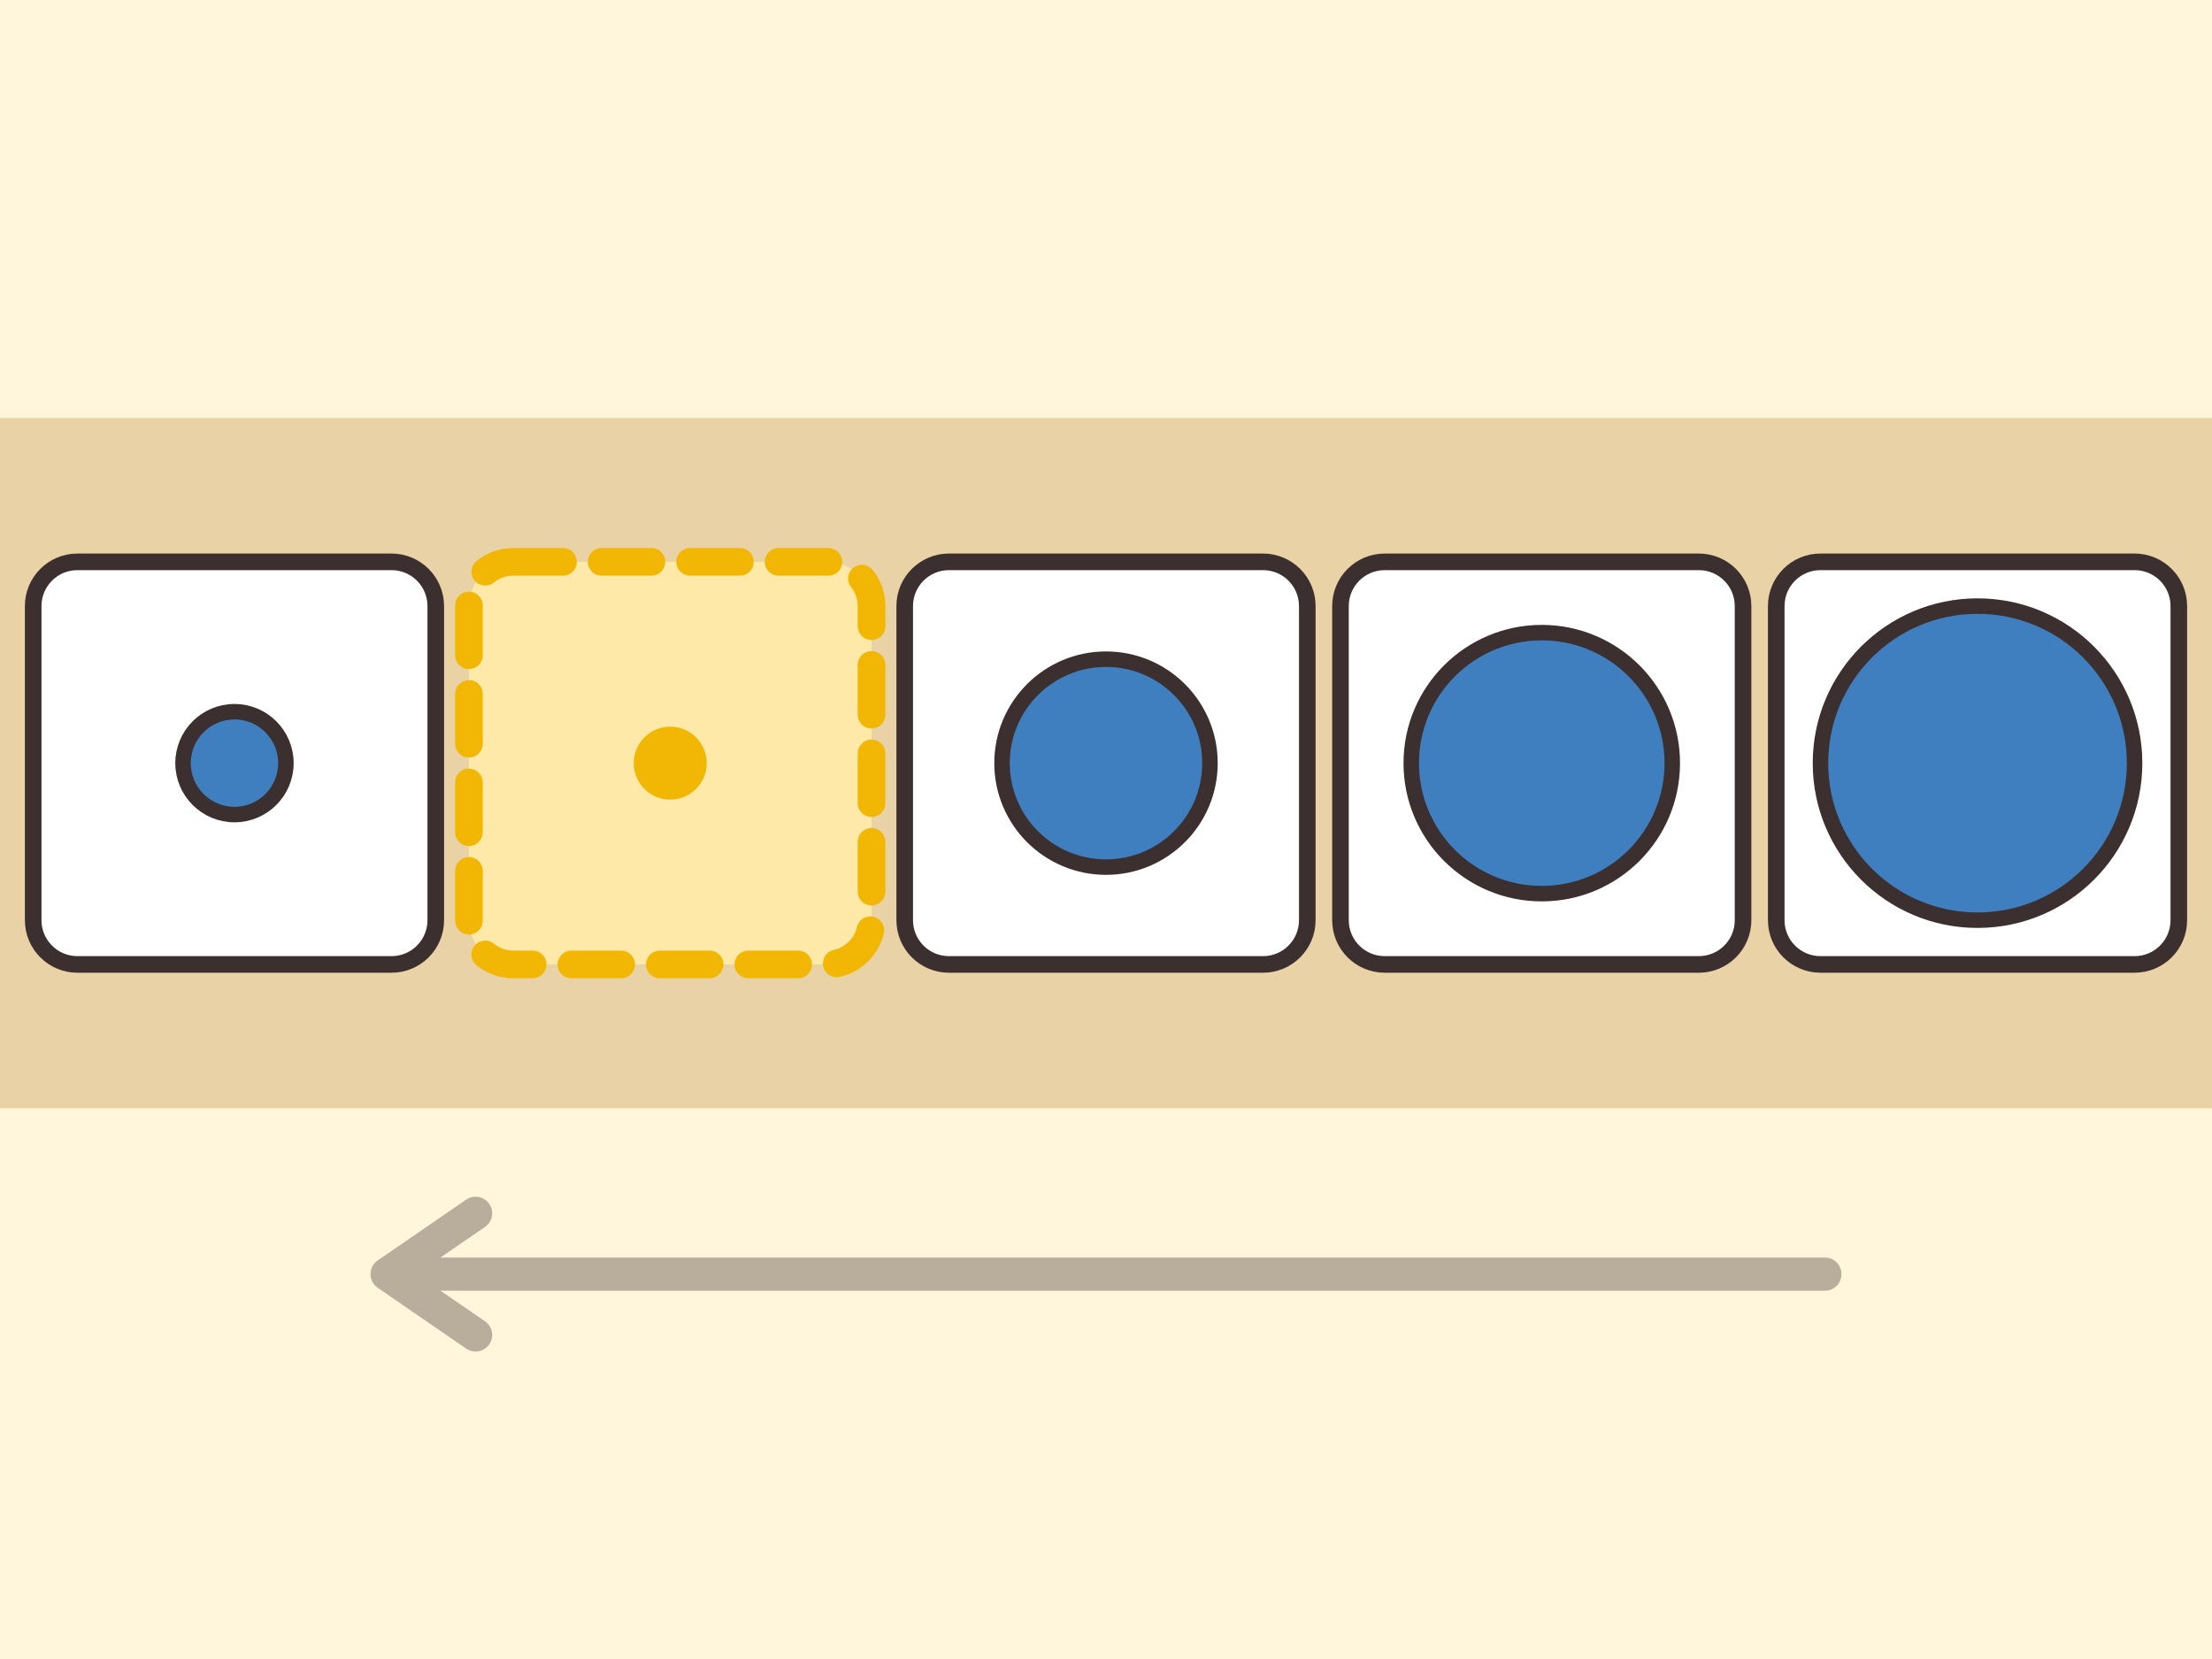
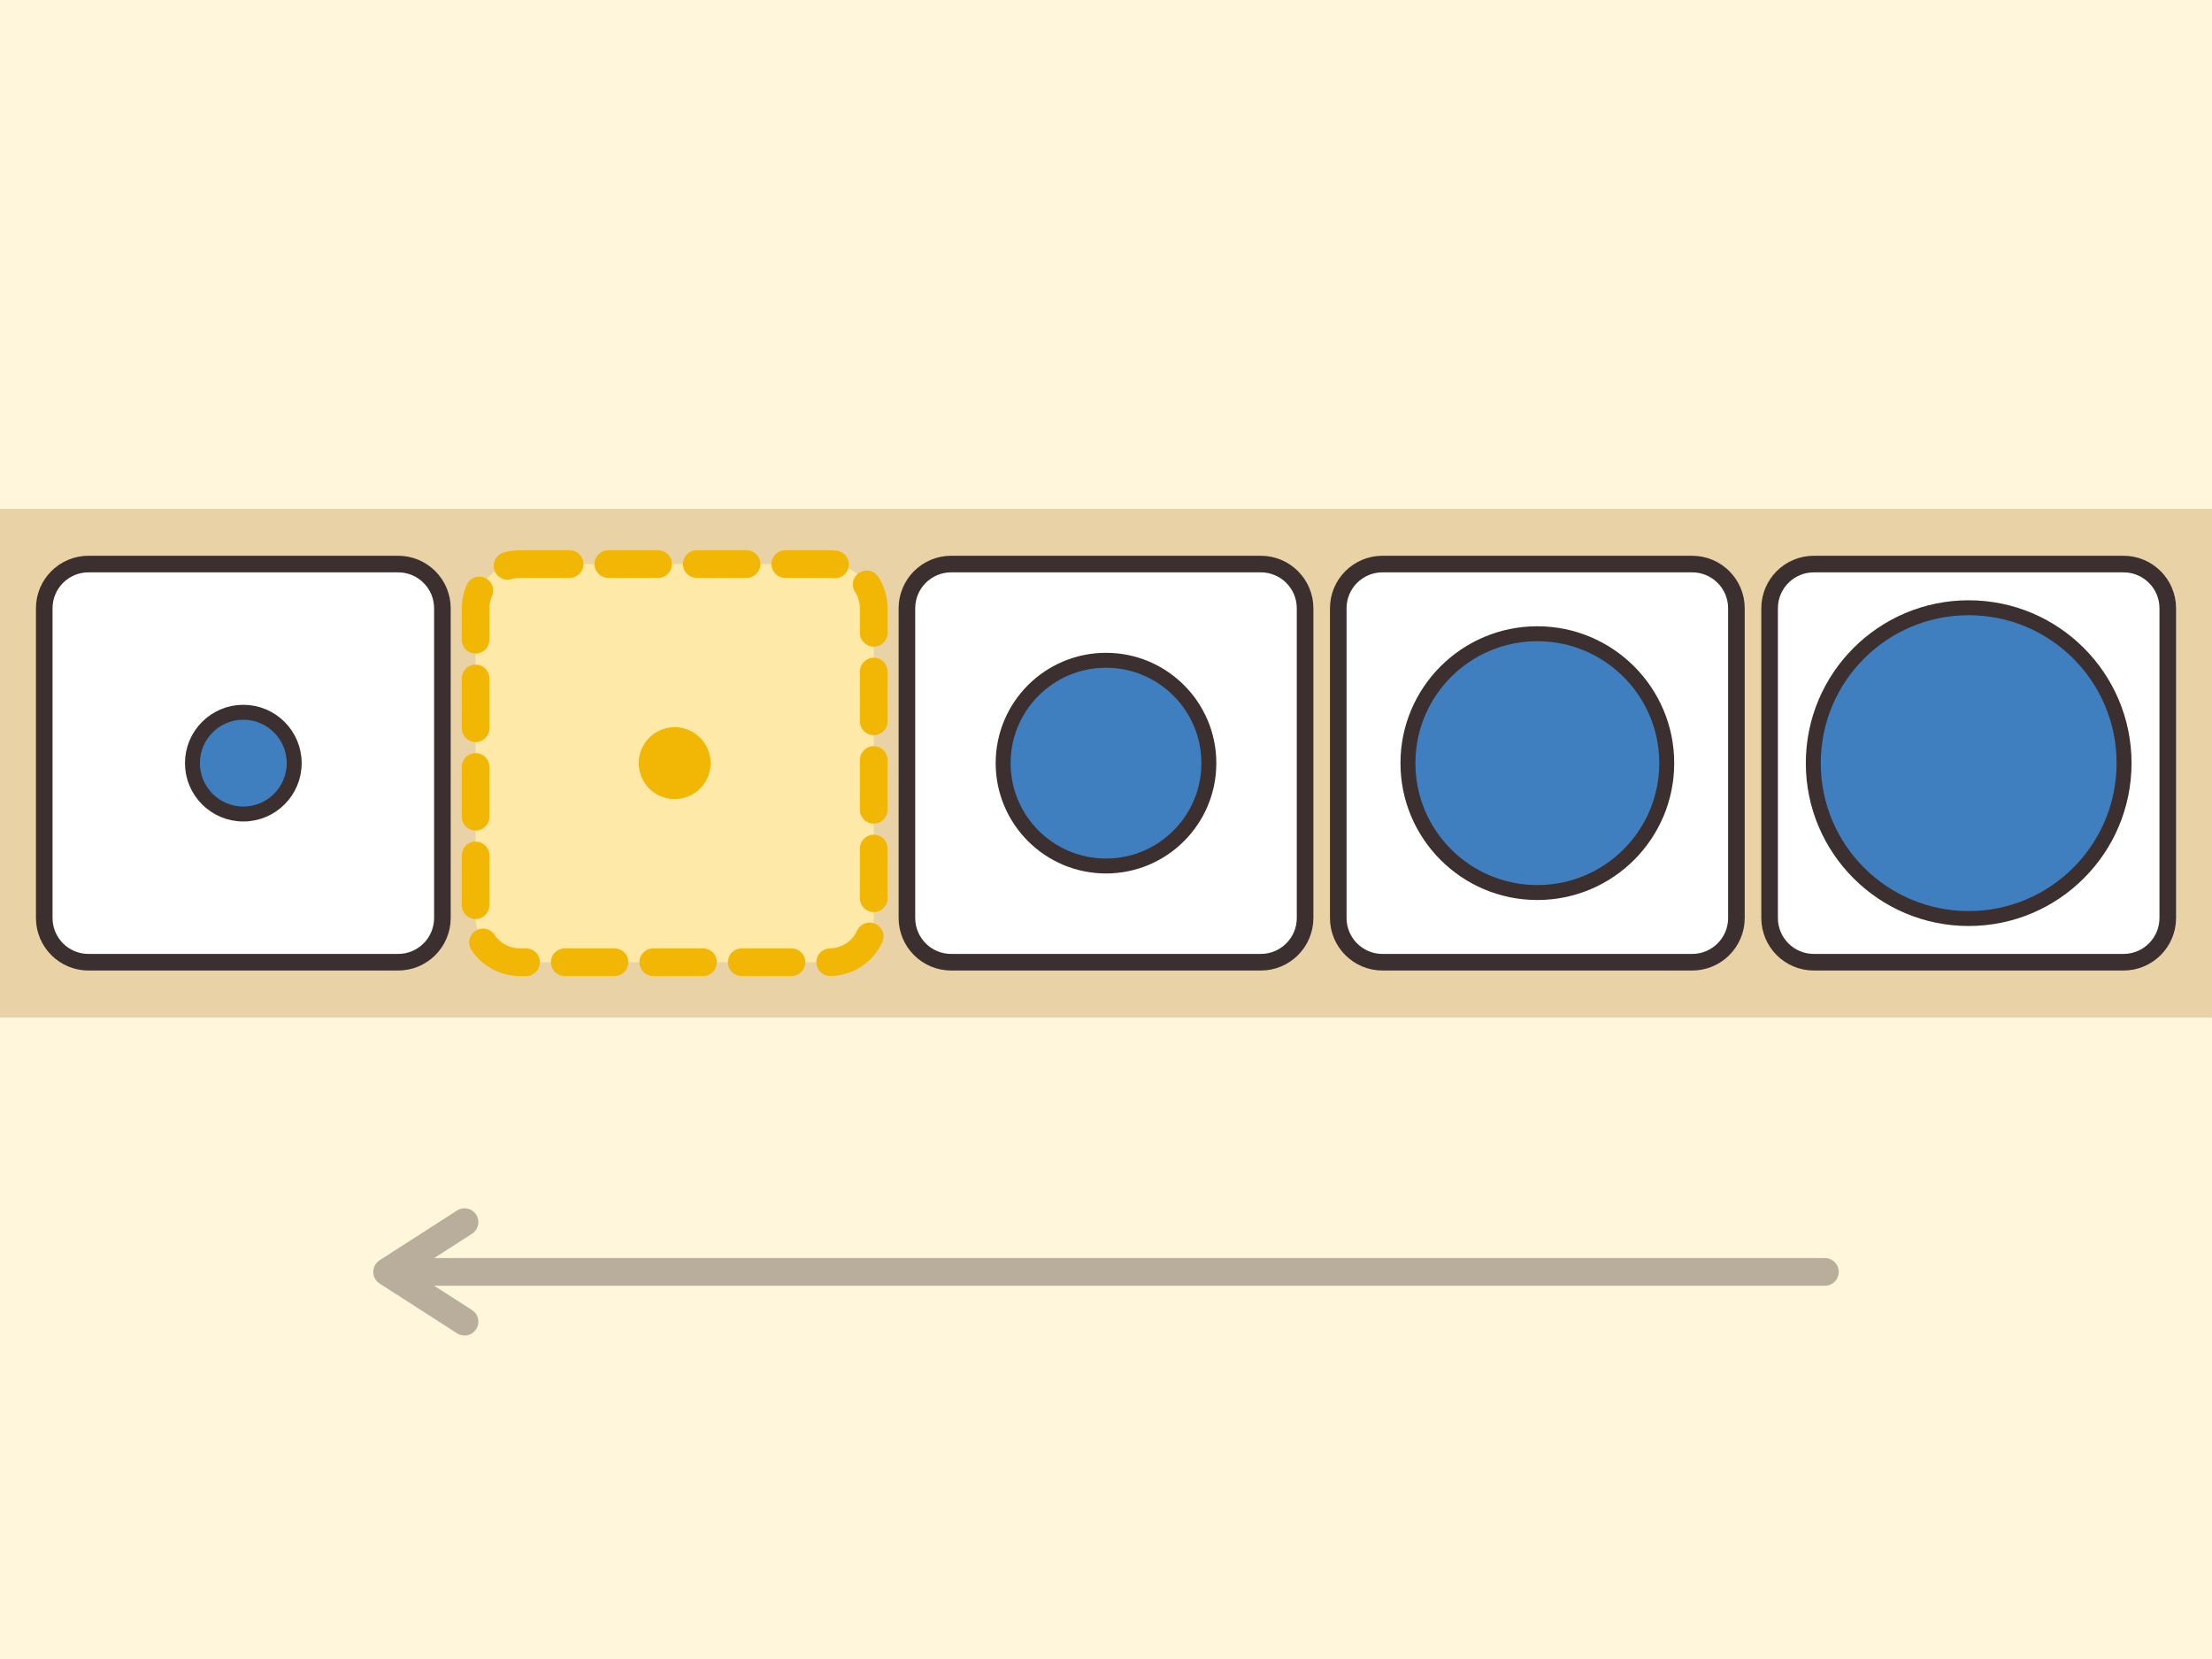
<svg xmlns="http://www.w3.org/2000/svg" viewBox="0 0 400 300">
  <rect width="400" height="300" fill="#fff6dc" />
-   <rect x="0" y="75.6" width="400" height="124.8" fill="#e8d2a6" />
-   <rect x="321.2" y="101.6" width="72.8" height="72.8" rx="8" fill="#ffffff" stroke="#3b2f2f" stroke-width="3" />
-   <circle cx="357.6" cy="138.0" r="28.4" fill="#3f7fbf" stroke="#3b2f2f" stroke-width="2.8" stroke-linejoin="round" />
-   <rect x="242.4" y="101.6" width="72.8" height="72.8" rx="8" fill="#ffffff" stroke="#3b2f2f" stroke-width="3" />
-   <circle cx="278.8" cy="138.0" r="23.6" fill="#3f7fbf" stroke="#3b2f2f" stroke-width="2.8" stroke-linejoin="round" />
-   <rect x="163.6" y="101.6" width="72.8" height="72.8" rx="8" fill="#ffffff" stroke="#3b2f2f" stroke-width="3" />
-   <circle cx="200.0" cy="138.0" r="18.8" fill="#3f7fbf" stroke="#3b2f2f" stroke-width="2.8" stroke-linejoin="round" />
-   <rect x="84.8" y="101.6" width="72.8" height="72.8" rx="8" fill="#ffe9a8" stroke="#f2b705" stroke-width="5" stroke-dasharray="9 7" stroke-linecap="round" />
-   <circle cx="121.2" cy="138.0" r="6.6" fill="#f2b705" />
-   <rect x="6.0" y="101.6" width="72.8" height="72.8" rx="8" fill="#ffffff" stroke="#3b2f2f" stroke-width="3" />
-   <circle cx="42.4" cy="138.0" r="9.3" fill="#3f7fbf" stroke="#3b2f2f" stroke-width="2.8" stroke-linejoin="round" />
-   <path d="M330 230.4H70M86 219.4L70 230.4L86 241.4" fill="none" stroke="#b9ae9b" stroke-width="6" stroke-linecap="round" stroke-linejoin="round" />
+   <rect x="0" y="92.0" width="400" height="92.0" fill="#e8d2a6" />
+   <rect x="320.0" y="102.0" width="72.0" height="72.0" rx="8" fill="#ffffff" stroke="#3b2f2f" stroke-width="3" />
+   <circle cx="356.0" cy="138.0" r="28.1" fill="#3f7fbf" stroke="#3b2f2f" stroke-width="2.7" stroke-linejoin="round" />
+   <rect x="242.0" y="102.0" width="72.0" height="72.0" rx="8" fill="#ffffff" stroke="#3b2f2f" stroke-width="3" />
+   <circle cx="278.0" cy="138.0" r="23.4" fill="#3f7fbf" stroke="#3b2f2f" stroke-width="2.7" stroke-linejoin="round" />
+   <rect x="164.0" y="102.0" width="72.0" height="72.0" rx="8" fill="#ffffff" stroke="#3b2f2f" stroke-width="3" />
+   <circle cx="200.0" cy="138.0" r="18.6" fill="#3f7fbf" stroke="#3b2f2f" stroke-width="2.7" stroke-linejoin="round" />
+   <rect x="86.0" y="102.0" width="72.0" height="72.0" rx="8" fill="#ffe9a8" stroke="#f2b705" stroke-width="5" stroke-dasharray="9 7" stroke-linecap="round" />
+   <circle cx="122.0" cy="138.0" r="6.5" fill="#f2b705" />
+   <rect x="8.0" y="102.0" width="72.0" height="72.0" rx="8" fill="#ffffff" stroke="#3b2f2f" stroke-width="3" />
+   <circle cx="44.0" cy="138.0" r="9.2" fill="#3f7fbf" stroke="#3b2f2f" stroke-width="2.7" stroke-linejoin="round" />
+   <path d="M330 230.0H70M84 221.0L70 230.0L84 239.0" fill="none" stroke="#b9ae9b" stroke-width="5" stroke-linecap="round" stroke-linejoin="round" />
</svg>
